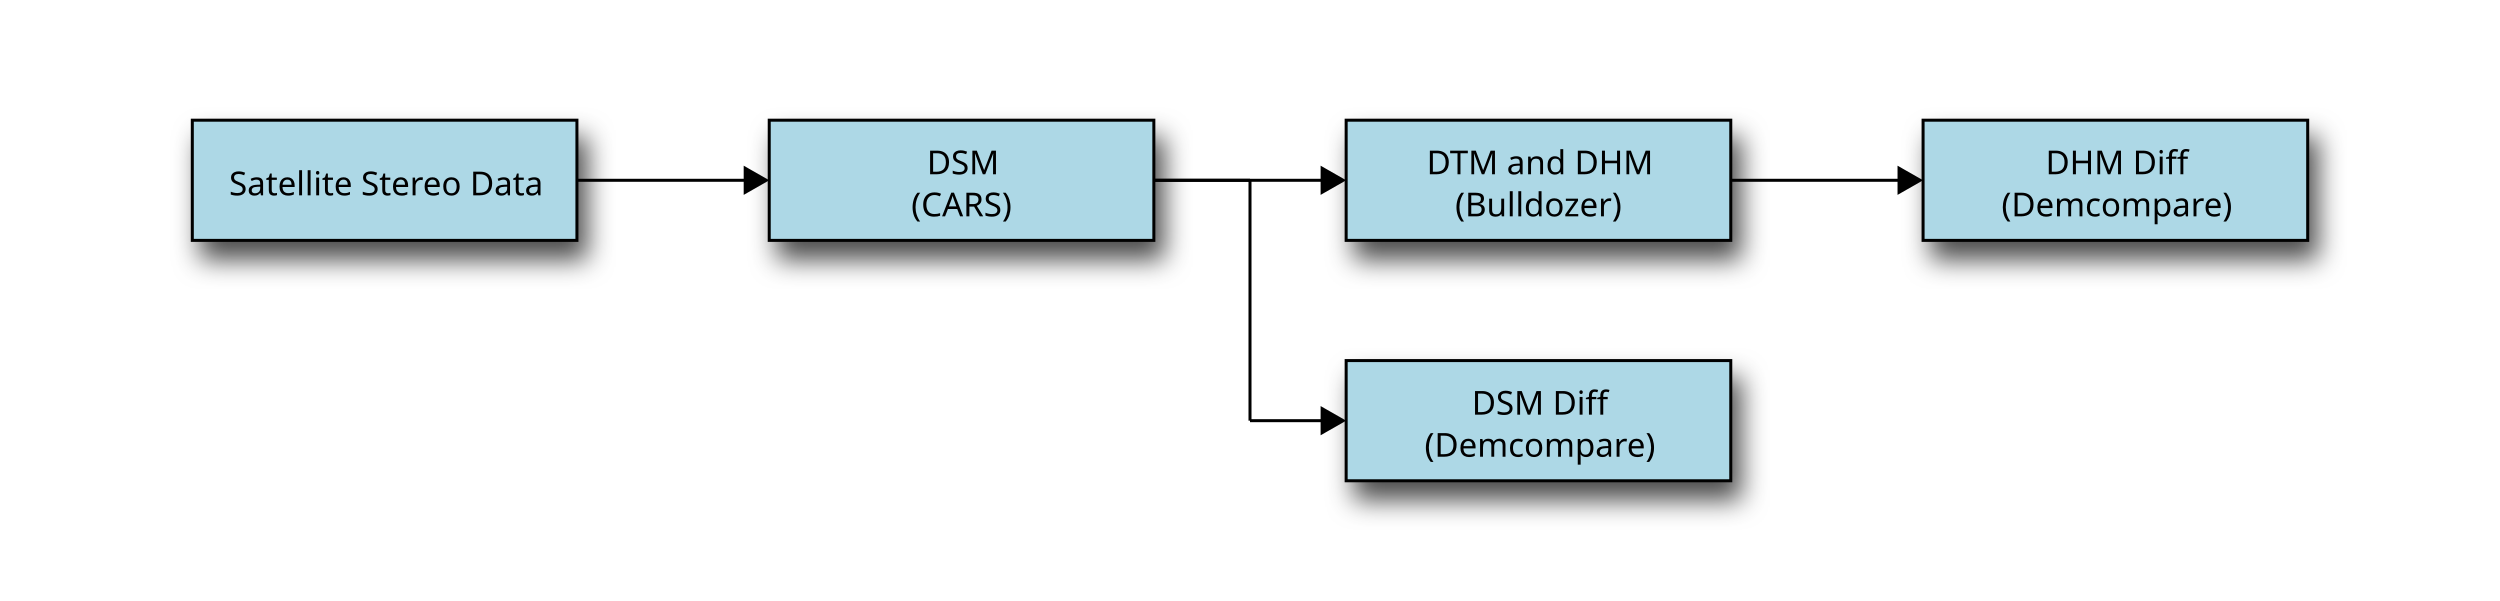
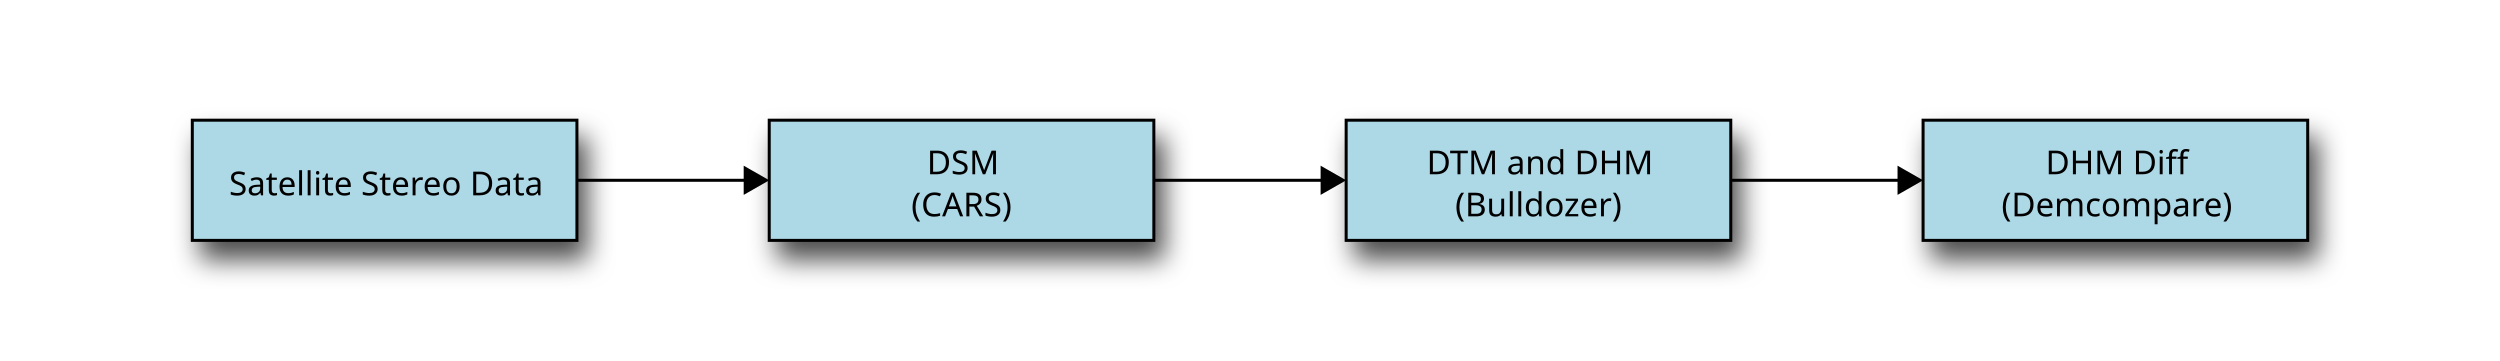
- <svg xmlns="http://www.w3.org/2000/svg" viewBox="0 0 832 200">
+ <svg xmlns="http://www.w3.org/2000/svg" viewBox="0 0 832 120">
  <defs id="defs_block">
    <filter height="1.504" id="filter_blur" width="1.157" x="-0.079" y="-0.252">
      <feGaussianBlur id="feGaussianBlur3780" stdDeviation="4.2" />
    </filter>
  </defs>
  <rect fill="rgb(0,0,0)" height="40" stroke="rgb(0,0,0)" style="filter:url(#filter_blur);opacity:0.7;fill-opacity:1" width="128" x="67" y="46" />
  <rect fill="rgb(0,0,0)" height="40" stroke="rgb(0,0,0)" style="filter:url(#filter_blur);opacity:0.7;fill-opacity:1" width="128" x="259" y="46" />
  <rect fill="rgb(0,0,0)" height="40" stroke="rgb(0,0,0)" style="filter:url(#filter_blur);opacity:0.7;fill-opacity:1" width="128" x="451" y="46" />
-   <rect fill="rgb(0,0,0)" height="40" stroke="rgb(0,0,0)" style="filter:url(#filter_blur);opacity:0.7;fill-opacity:1" width="128" x="451" y="126" />
  <rect fill="rgb(0,0,0)" height="40" stroke="rgb(0,0,0)" style="filter:url(#filter_blur);opacity:0.7;fill-opacity:1" width="128" x="643" y="46" />
  <rect fill="rgb(173,216,230)" height="40" stroke="rgb(0,0,0)" width="128" x="64" y="40" />
  <text fill="rgb(0,0,0)" font-family="sans-serif" font-size="11" font-style="normal" font-weight="normal" text-anchor="middle" textLength="105" x="128.5" y="65">Satellite Stereo Data</text>
  <rect fill="rgb(173,216,230)" height="40" stroke="rgb(0,0,0)" width="128" x="256" y="40" />
  <text fill="rgb(0,0,0)" font-family="sans-serif" font-size="11" font-style="normal" font-weight="normal" text-anchor="middle" textLength="25" x="320.5" y="58">DSM</text>
  <text fill="rgb(0,0,0)" font-family="sans-serif" font-size="11" font-style="normal" font-weight="normal" text-anchor="middle" textLength="36" x="320.0" y="72">(CARS)</text>
  <rect fill="rgb(173,216,230)" height="40" stroke="rgb(0,0,0)" width="128" x="448" y="40" />
  <text fill="rgb(0,0,0)" font-family="sans-serif" font-size="11" font-style="normal" font-weight="normal" text-anchor="middle" textLength="77" x="512.5" y="58">DTM and DHM</text>
  <text fill="rgb(0,0,0)" font-family="sans-serif" font-size="11" font-style="normal" font-weight="normal" text-anchor="middle" textLength="56" x="512.0" y="72">(Bulldozer)</text>
-   <rect fill="rgb(173,216,230)" height="40" stroke="rgb(0,0,0)" width="128" x="448" y="120" />
-   <text fill="rgb(0,0,0)" font-family="sans-serif" font-size="11" font-style="normal" font-weight="normal" text-anchor="middle" textLength="47" x="512.5" y="138">DSM Diff</text>
-   <text fill="rgb(0,0,0)" font-family="sans-serif" font-size="11" font-style="normal" font-weight="normal" text-anchor="middle" textLength="77" x="512.5" y="152">(Demcompare)</text>
  <rect fill="rgb(173,216,230)" height="40" stroke="rgb(0,0,0)" width="128" x="640" y="40" />
  <text fill="rgb(0,0,0)" font-family="sans-serif" font-size="11" font-style="normal" font-weight="normal" text-anchor="middle" textLength="49" x="704.5" y="58">DHM Diff</text>
  <text fill="rgb(0,0,0)" font-family="sans-serif" font-size="11" font-style="normal" font-weight="normal" text-anchor="middle" textLength="77" x="704.5" y="72">(Demcompare)</text>
  <path d="M 192 60 L 248 60" fill="none" stroke="rgb(0,0,0)" />
  <polygon fill="rgb(0,0,0)" points="255,60 248,56 248,64 255,60" stroke="rgb(0,0,0)" />
  <path d="M 384 60 L 440 60" fill="none" stroke="rgb(0,0,0)" />
  <polygon fill="rgb(0,0,0)" points="447,60 440,56 440,64 447,60" stroke="rgb(0,0,0)" />
-   <path d="M 384 60 L 416 60" fill="none" stroke="rgb(0,0,0)" />
-   <path d="M 416 60 L 416 140" fill="none" stroke="rgb(0,0,0)" />
-   <path d="M 416 140 L 440 140" fill="none" stroke="rgb(0,0,0)" />
-   <polygon fill="rgb(0,0,0)" points="447,140 440,136 440,144 447,140" stroke="rgb(0,0,0)" />
  <path d="M 576 60 L 632 60" fill="none" stroke="rgb(0,0,0)" />
  <polygon fill="rgb(0,0,0)" points="639,60 632,56 632,64 639,60" stroke="rgb(0,0,0)" />
</svg>
